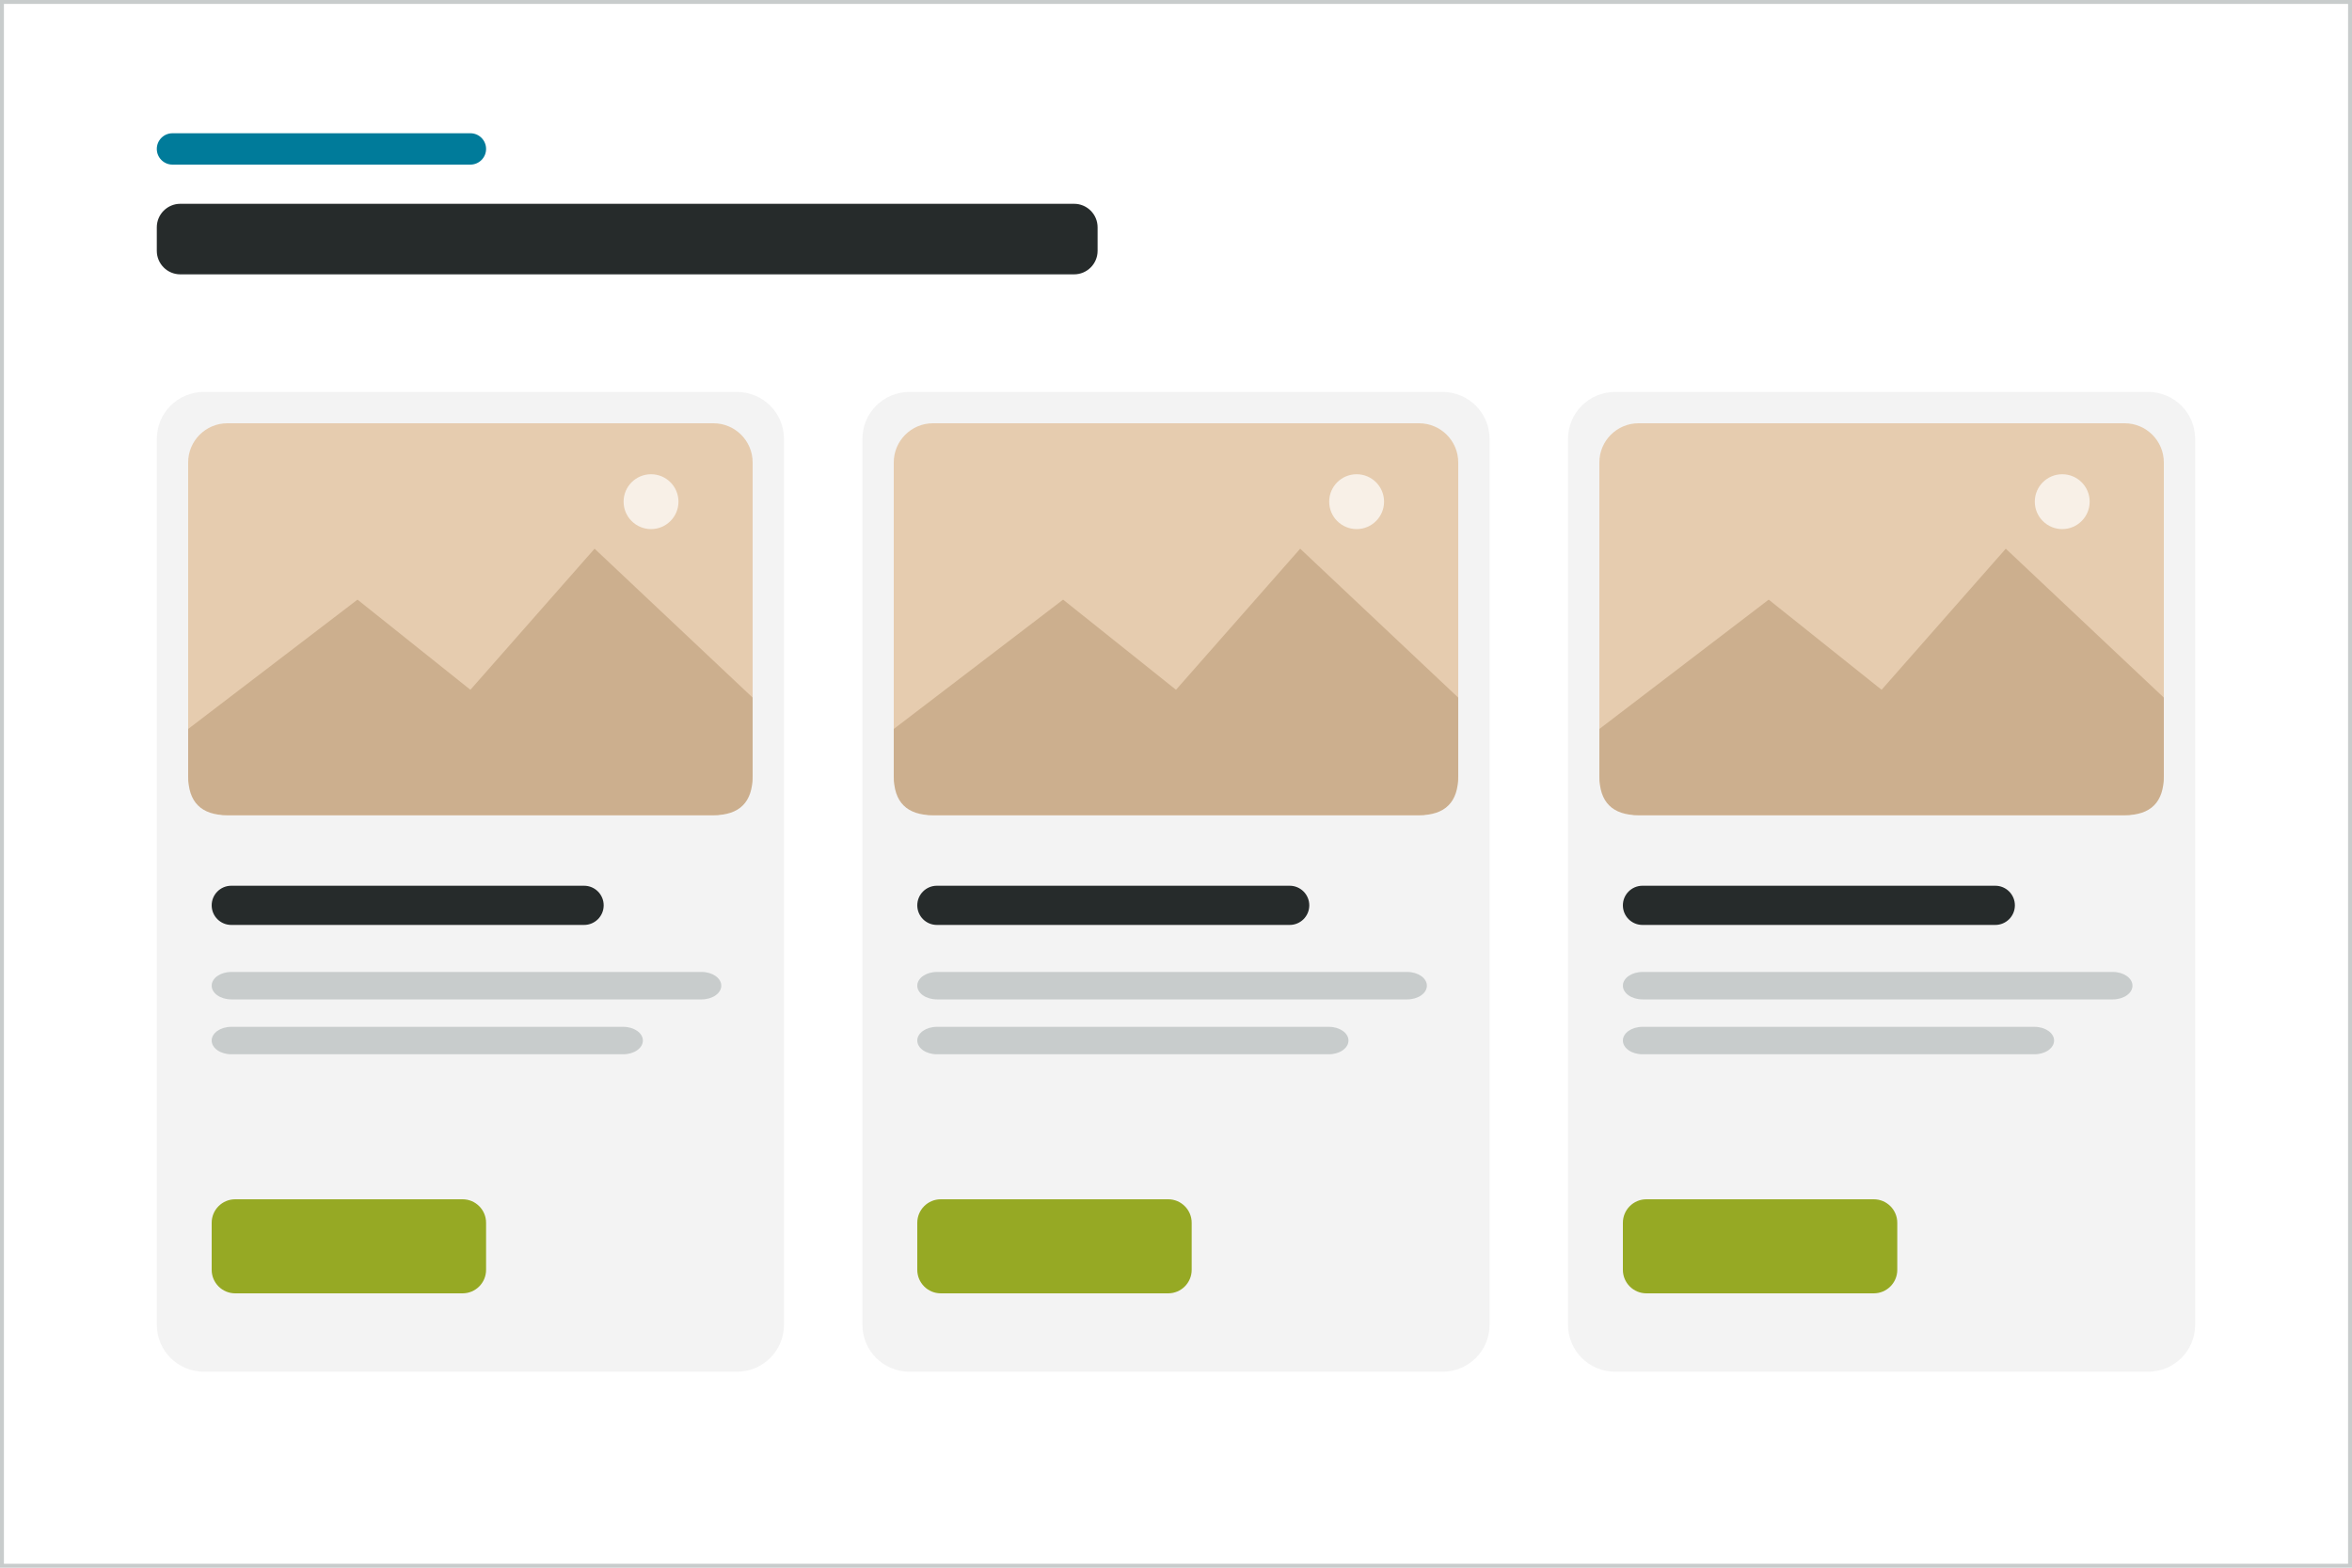
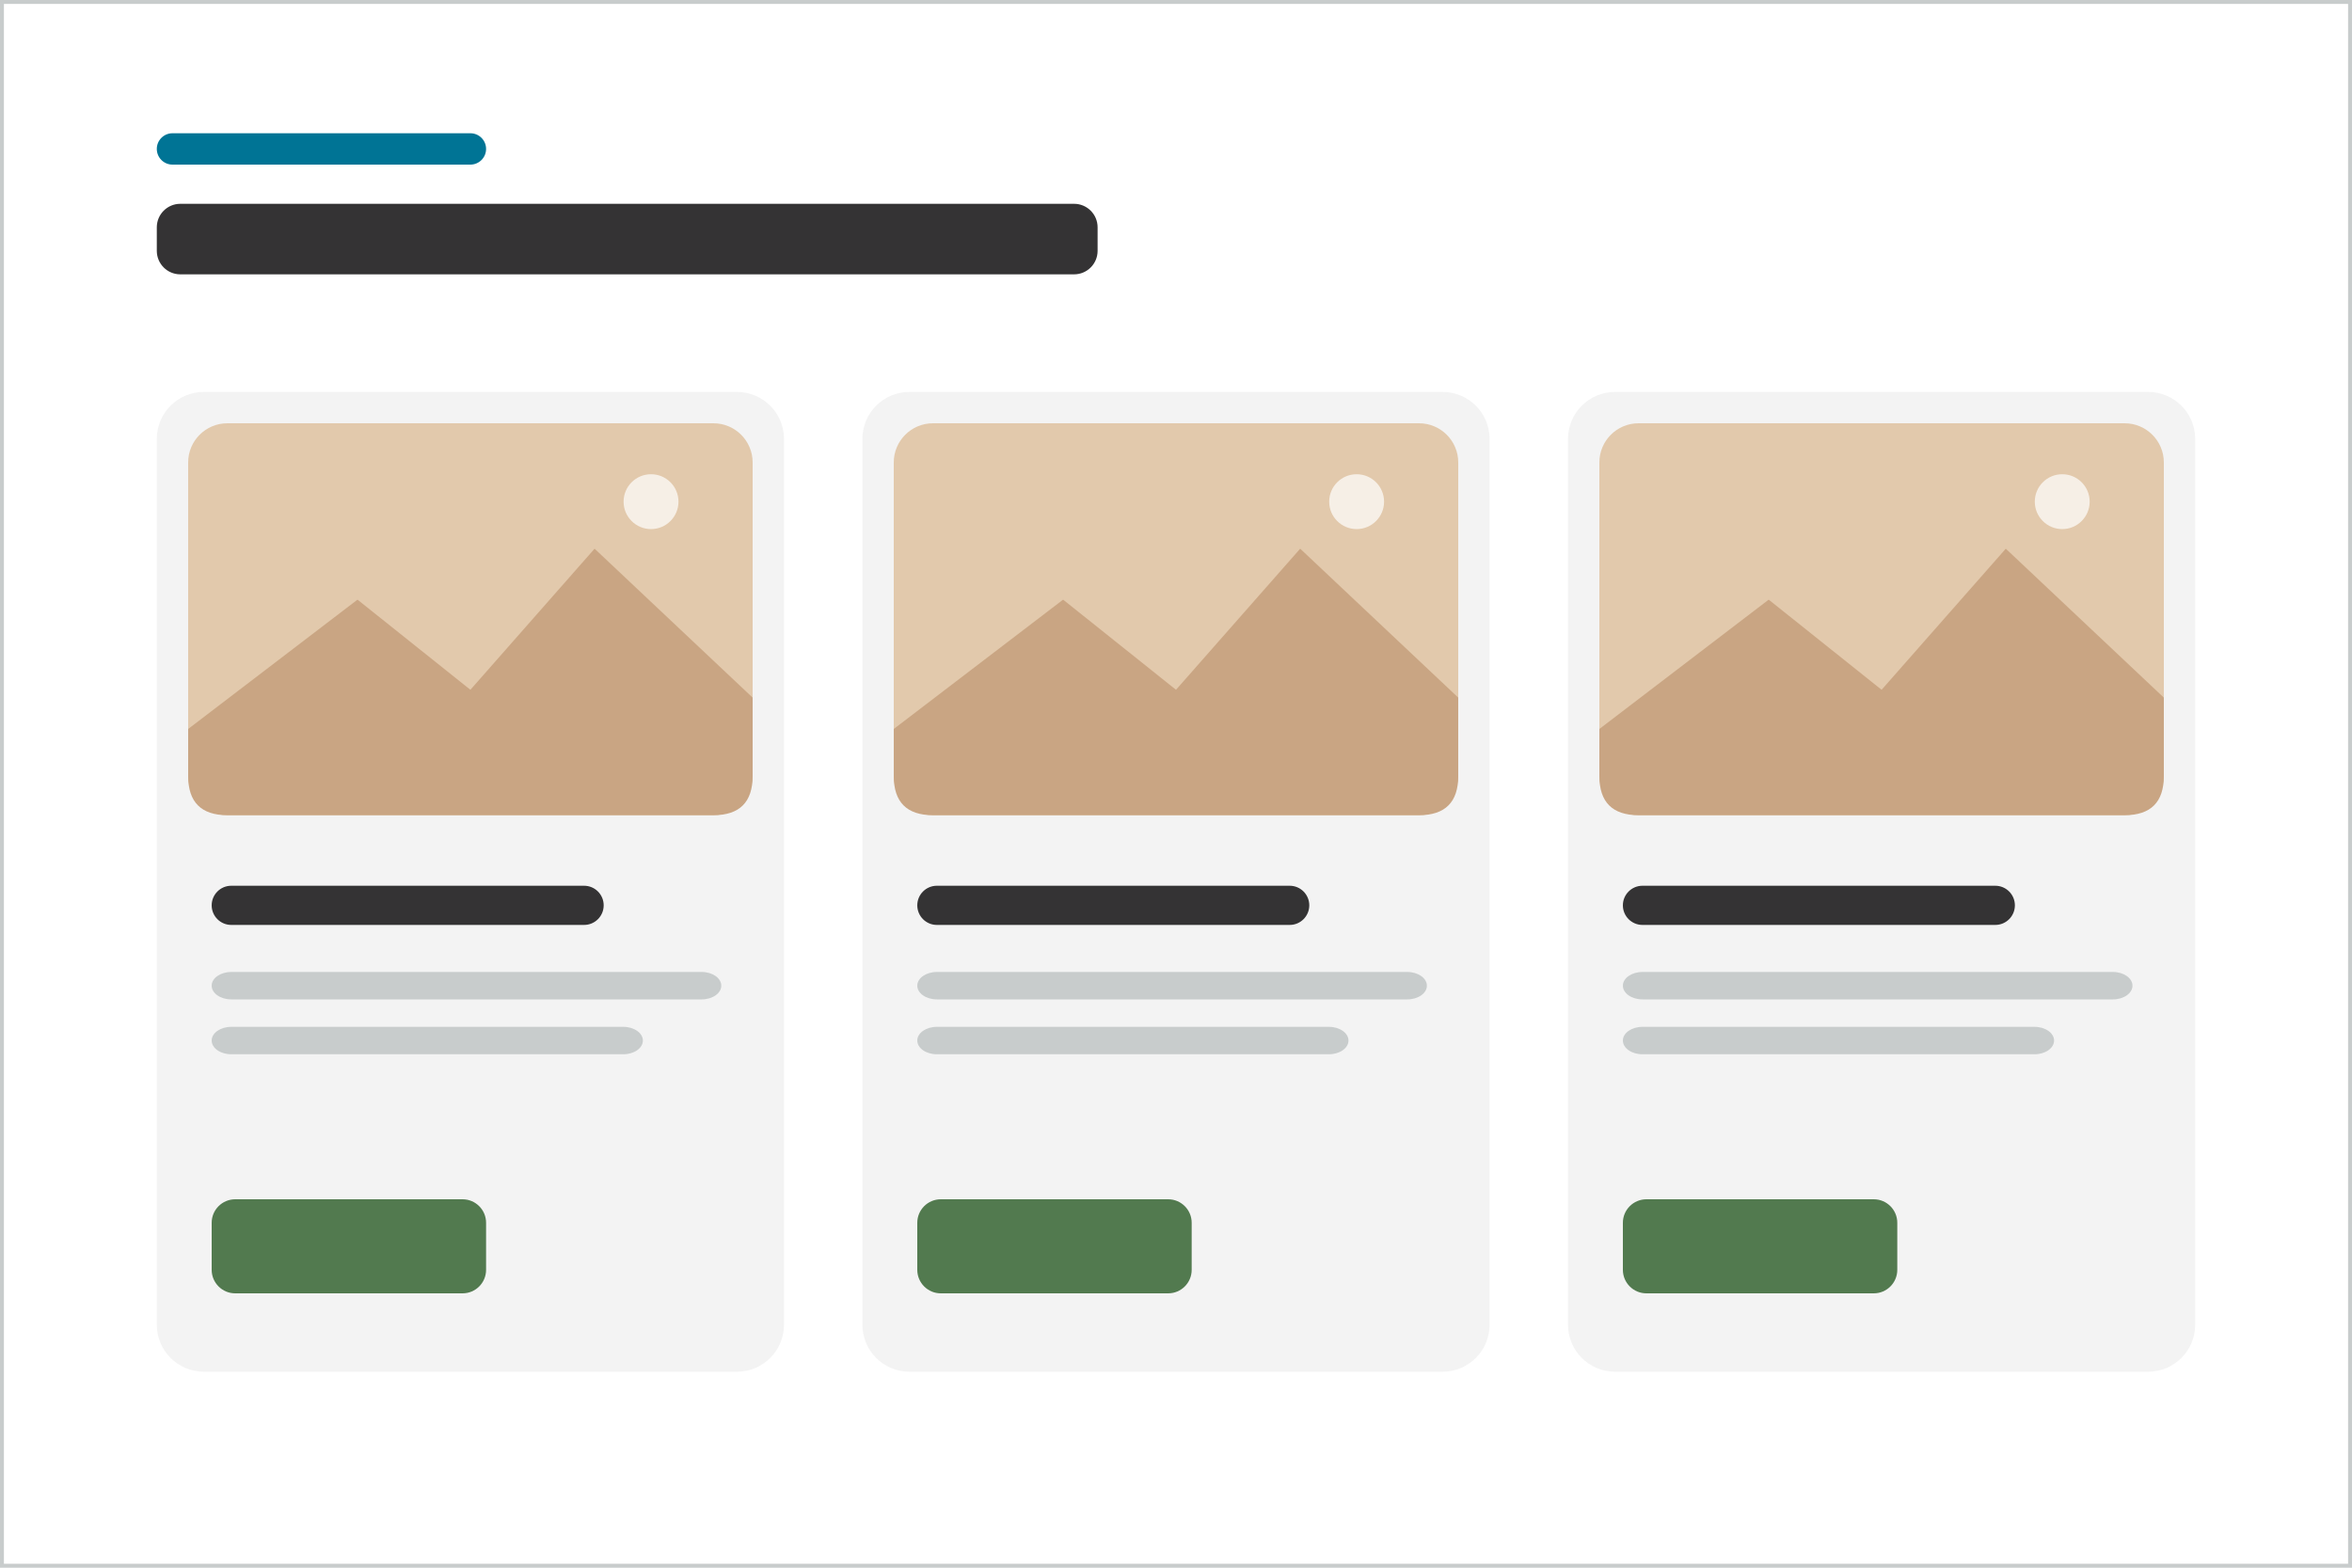
<svg xmlns="http://www.w3.org/2000/svg" viewBox="0 0 600 400" width="600" height="400" role="img">
  <rect width="600" height="400" fill="#ffffff" />
  <rect x="0.5" y="0.5" width="599" height="399" fill="none" stroke="#c8cccc" />
-   <rect x="40" y="34" width="84.0" height="8" rx="4" fill="#007b9a" />
-   <rect x="40" y="52" width="240" height="18" rx="6" fill="#262b2b" />
+   <rect x="40" y="34" width="84.0" height="8" rx="4" fill="#007495" />
+   <rect x="40" y="52" width="240" height="18" rx="6" fill="#343334" />
  <rect x="40" y="100" width="160" height="250" rx="12" fill="#f3f3f3" />
-   <rect x="48" y="108" width="144" height="100" rx="10" fill="#e6ccaf" />
-   <path d="M48 186.0 L91.2 153.0 L120.0 176.0 L151.68 140.0 L192 178.0 V198 Q192 208 182 208 H58 Q48 208 48 198Z" fill="#ccaf8e" />
+   <rect x="48" y="108" width="144" height="100" rx="10" fill="#e2c9ac" />
+   <path d="M48 186.0 L91.2 153.0 L120.0 176.0 L151.68 140.0 L192 178.0 V198 Q192 208 182 208 H58 Q48 208 48 198Z" fill="#c9a583" />
  <circle cx="166.08" cy="128.0" r="7" fill="#fff" opacity=".7" />
-   <rect x="54" y="226" width="100" height="10" rx="5" fill="#262b2b" />
+   <rect x="54" y="226" width="100" height="10" rx="5" fill="#343334" />
  <rect x="54" y="248" width="130" height="7" rx="5" fill="#c8cccc" />
  <rect x="54" y="262" width="110" height="7" rx="5" fill="#c8cccc" />
-   <rect x="54" y="306" width="70" height="24" rx="6" fill="#96a924" />
+   <rect x="54" y="306" width="70" height="24" rx="6" fill="#527a4f" />
  <rect x="220" y="100" width="160" height="250" rx="12" fill="#f3f3f3" />
-   <rect x="228" y="108" width="144" height="100" rx="10" fill="#e6ccaf" />
-   <path d="M228 186.0 L271.2 153.0 L300.0 176.0 L331.68 140.0 L372 178.0 V198 Q372 208 362 208 H238 Q228 208 228 198Z" fill="#ccaf8e" />
+   <rect x="228" y="108" width="144" height="100" rx="10" fill="#e2c9ac" />
+   <path d="M228 186.0 L271.2 153.0 L300.0 176.0 L331.68 140.0 L372 178.0 V198 Q372 208 362 208 H238 Q228 208 228 198Z" fill="#c9a583" />
  <circle cx="346.08" cy="128.0" r="7" fill="#fff" opacity=".7" />
-   <rect x="234" y="226" width="100" height="10" rx="5" fill="#262b2b" />
+   <rect x="234" y="226" width="100" height="10" rx="5" fill="#343334" />
  <rect x="234" y="248" width="130" height="7" rx="5" fill="#c8cccc" />
  <rect x="234" y="262" width="110" height="7" rx="5" fill="#c8cccc" />
-   <rect x="234" y="306" width="70" height="24" rx="6" fill="#96a924" />
+   <rect x="234" y="306" width="70" height="24" rx="6" fill="#527a4f" />
  <rect x="400" y="100" width="160" height="250" rx="12" fill="#f3f3f3" />
-   <rect x="408" y="108" width="144" height="100" rx="10" fill="#e6ccaf" />
-   <path d="M408 186.0 L451.2 153.0 L480.0 176.0 L511.68 140.0 L552 178.0 V198 Q552 208 542 208 H418 Q408 208 408 198Z" fill="#ccaf8e" />
+   <rect x="408" y="108" width="144" height="100" rx="10" fill="#e2c9ac" />
+   <path d="M408 186.0 L451.2 153.0 L480.0 176.0 L511.68 140.0 L552 178.0 V198 Q552 208 542 208 H418 Q408 208 408 198Z" fill="#c9a583" />
  <circle cx="526.08" cy="128.0" r="7" fill="#fff" opacity=".7" />
-   <rect x="414" y="226" width="100" height="10" rx="5" fill="#262b2b" />
+   <rect x="414" y="226" width="100" height="10" rx="5" fill="#343334" />
  <rect x="414" y="248" width="130" height="7" rx="5" fill="#c8cccc" />
  <rect x="414" y="262" width="110" height="7" rx="5" fill="#c8cccc" />
-   <rect x="414" y="306" width="70" height="24" rx="6" fill="#96a924" />
+   <rect x="414" y="306" width="70" height="24" rx="6" fill="#527a4f" />
</svg>
